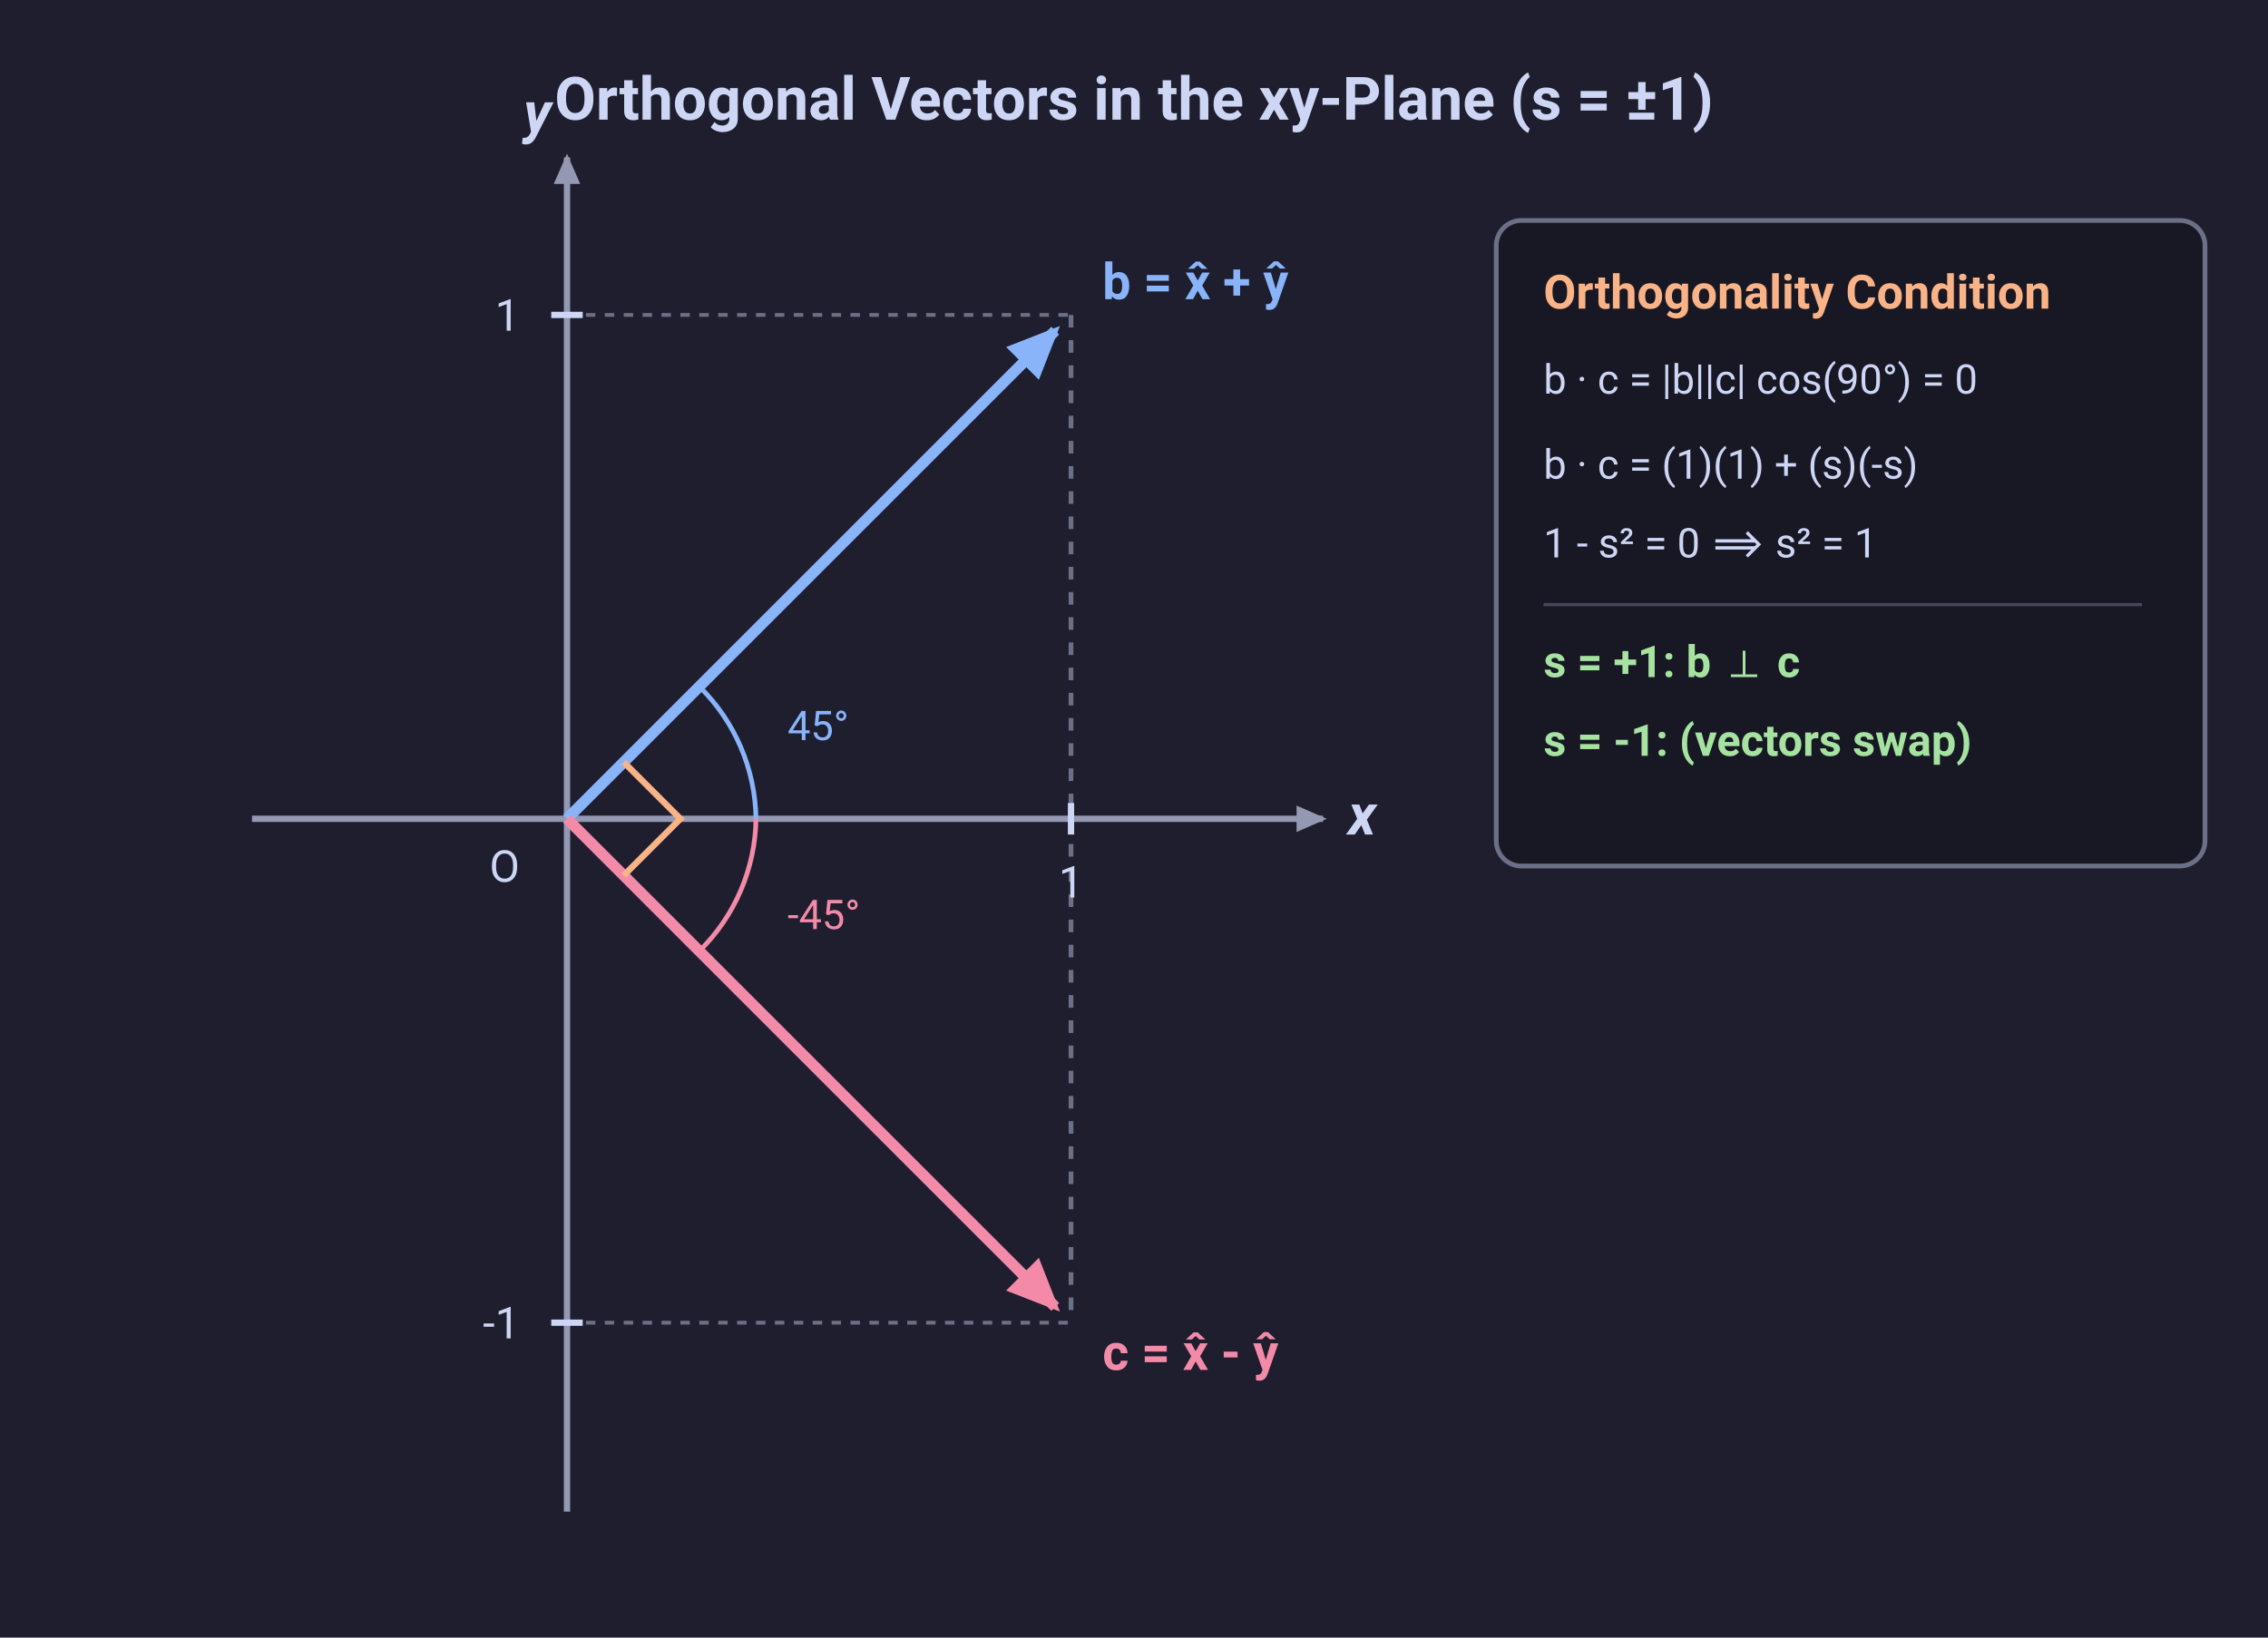
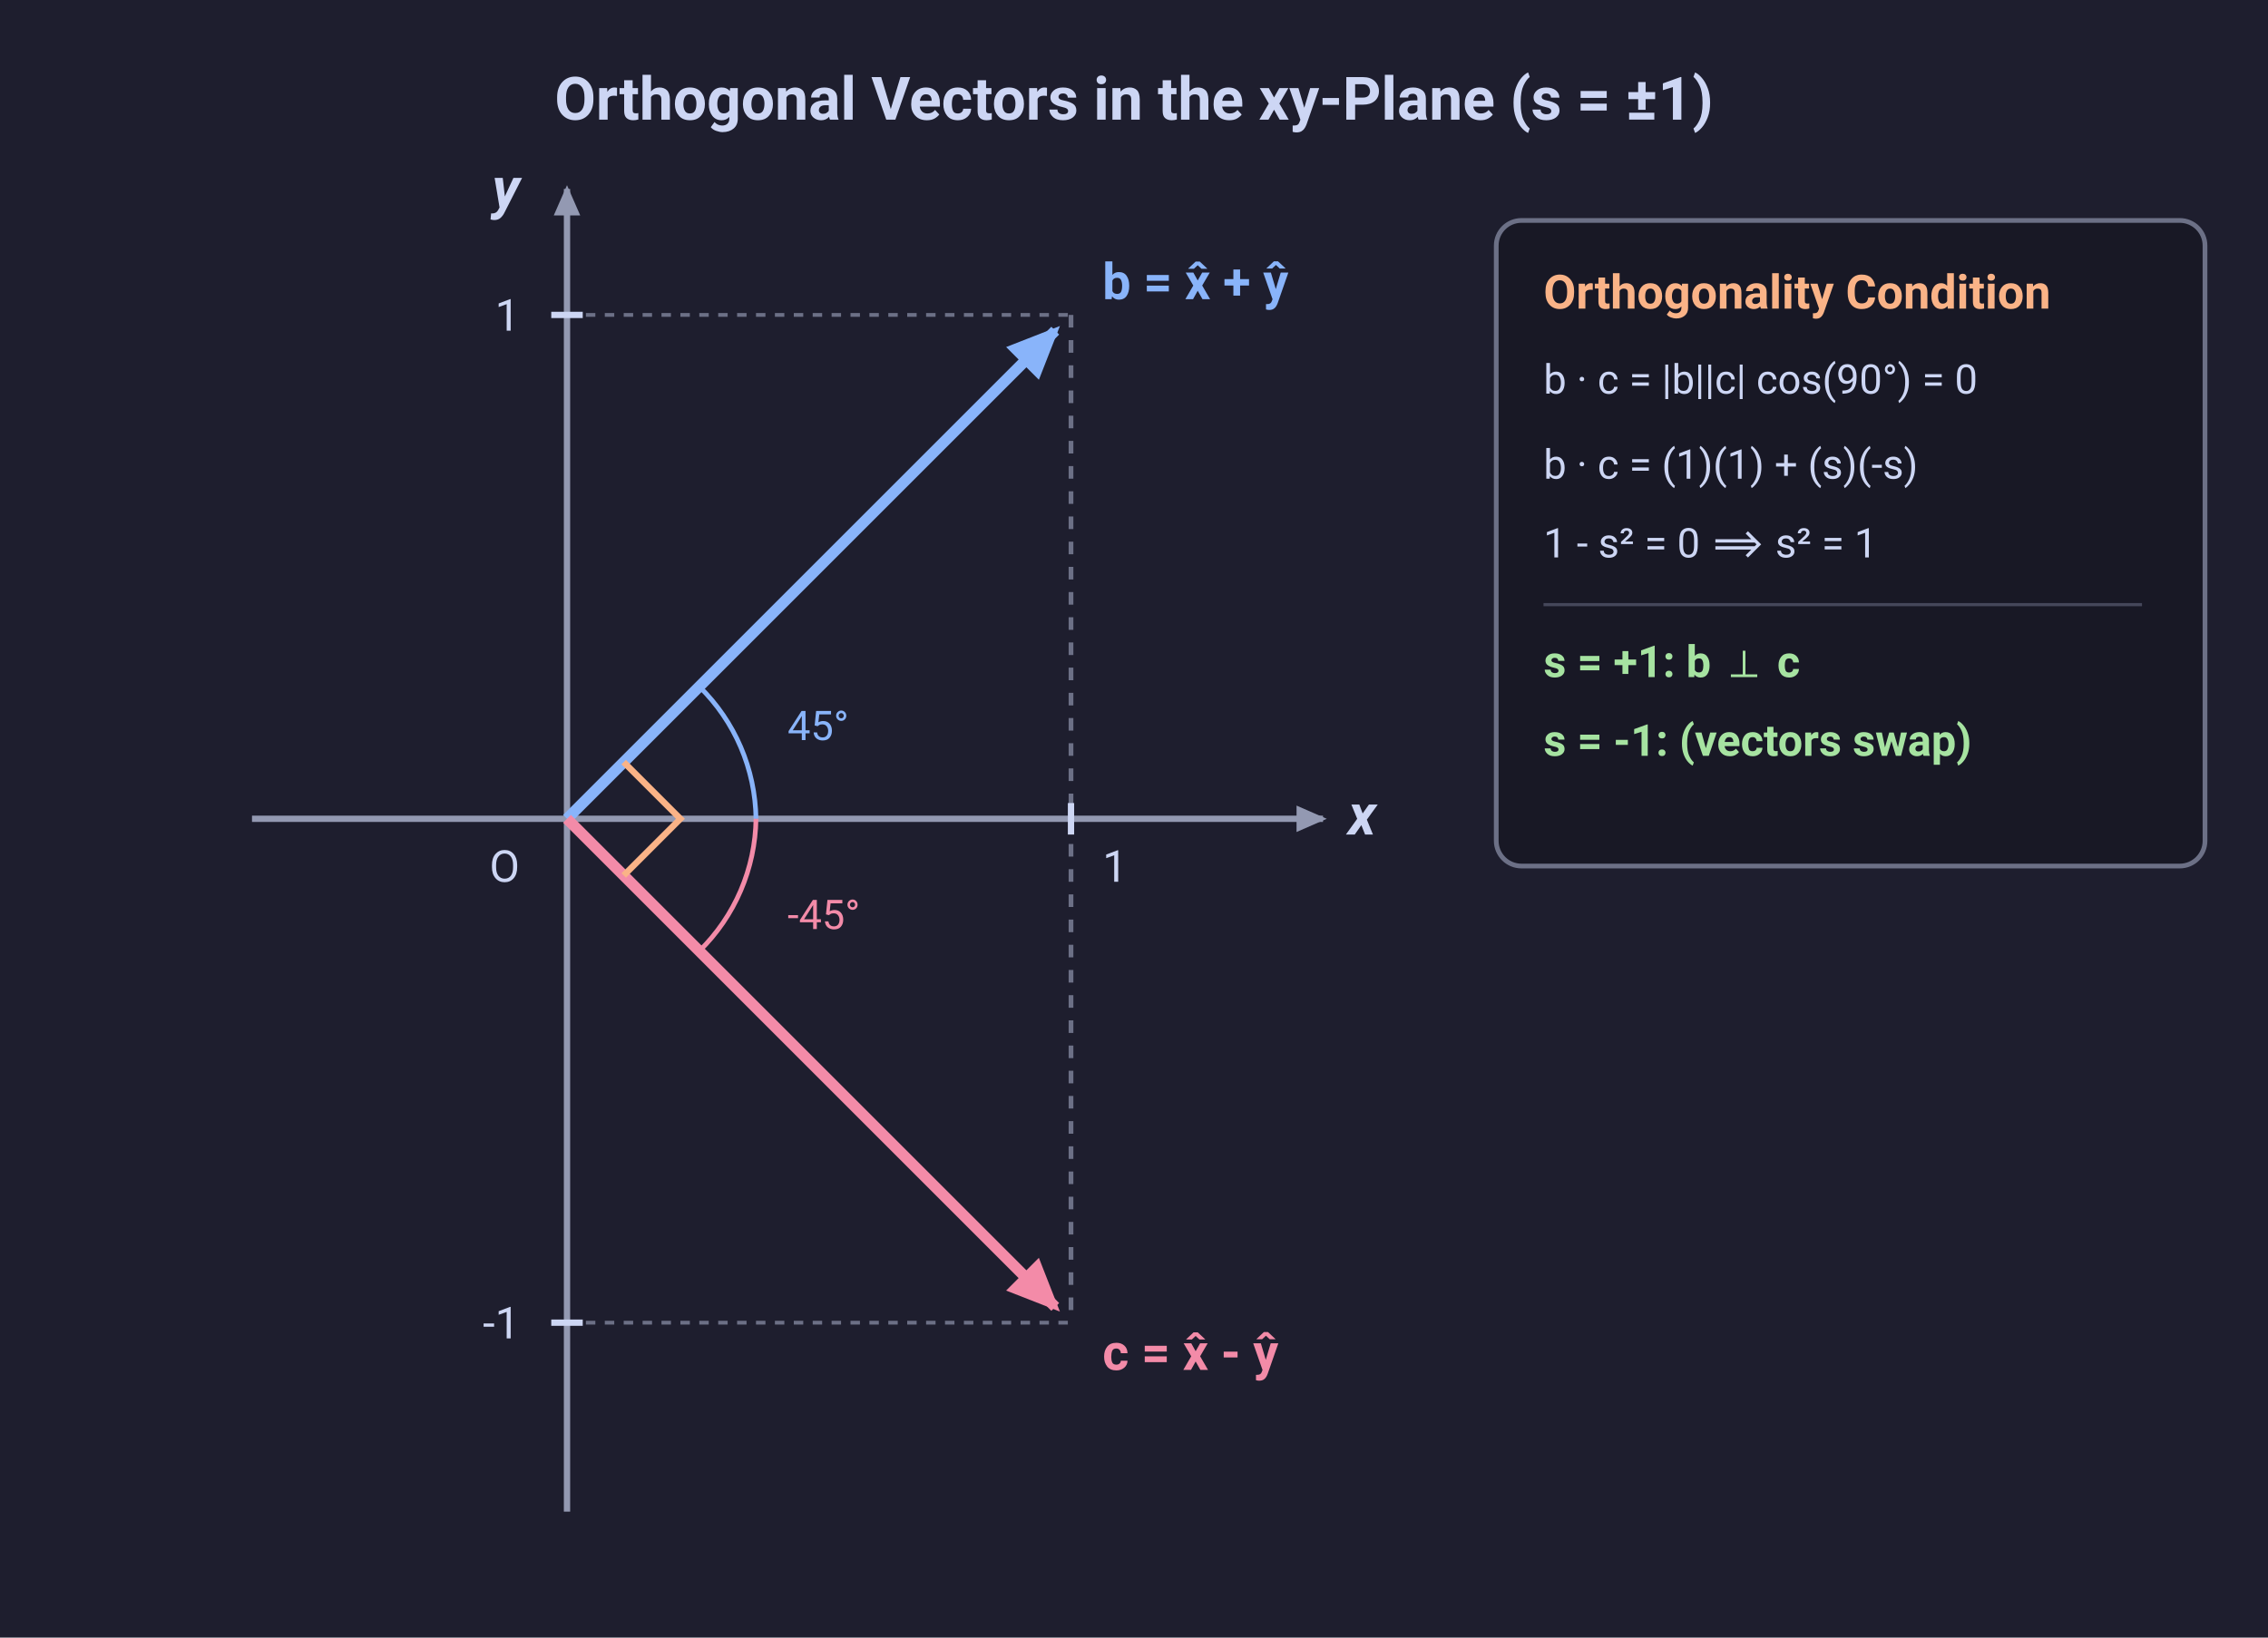
<svg xmlns="http://www.w3.org/2000/svg" viewBox="0 0 720 520" width="720" height="520" font-family="-apple-system, BlinkMacSystemFont, 'Segoe UI', Roboto, Helvetica, Arial, sans-serif">
  <defs>
    <marker id="arrow-axis" viewBox="0 0 10 10" refX="7" refY="5" markerWidth="6" markerHeight="6" orient="auto-start-reverse">
      <path d="M 0 1.5 L 8 5 L 0 8.5 z" fill="#9399b2" />
    </marker>
    <marker id="arrow-b" viewBox="0 0 10 10" refX="7" refY="5" markerWidth="6" markerHeight="6" orient="auto-start-reverse">
      <path d="M 0 1.5 L 8 5 L 0 8.5 z" fill="#89b4fa" />
    </marker>
    <marker id="arrow-c" viewBox="0 0 10 10" refX="7" refY="5" markerWidth="6" markerHeight="6" orient="auto-start-reverse">
      <path d="M 0 1.5 L 8 5 L 0 8.5 z" fill="#f38ba8" />
    </marker>
  </defs>
  <rect width="720" height="520" fill="#1e1e2e" />
  <text x="360" y="38" text-anchor="middle" fill="#cdd6f4" font-size="19" font-weight="600">Orthogonal Vectors in the xy-Plane (s = ±1)</text>
  <line x1="80" y1="260" x2="420" y2="260" stroke="#9399b2" stroke-width="2" marker-end="url(#arrow-axis)" />
  <text x="428" y="265" fill="#cdd6f4" font-size="18" font-style="italic" font-weight="bold">x</text>
-   <line x1="180" y1="480" x2="180" y2="50" stroke="#9399b2" stroke-width="2" marker-end="url(#arrow-axis)" />
-   <text x="175" y="42" fill="#cdd6f4" font-size="18" font-style="italic" font-weight="bold" text-anchor="end">y</text>
+   <line x1="180" y1="480" x2="180" y2="60" stroke="#9399b2" stroke-width="2" marker-end="url(#arrow-axis)" />
+   <text x="165" y="66" fill="#cdd6f4" font-size="18" font-style="italic" font-weight="bold" text-anchor="end">y</text>
  <line x1="340" y1="100" x2="340" y2="420" stroke="#6c7086" stroke-width="1.5" stroke-dasharray="4,4" />
  <line x1="180" y1="100" x2="340" y2="100" stroke="#6c7086" stroke-width="1.2" stroke-dasharray="3,3" />
  <line x1="180" y1="420" x2="340" y2="420" stroke="#6c7086" stroke-width="1.2" stroke-dasharray="3,3" />
  <line x1="340" y1="255" x2="340" y2="265" stroke="#cdd6f4" stroke-width="2" />
-   <text x="340" y="285" fill="#cdd6f4" font-size="14" text-anchor="middle">1</text>
+   <text x="350" y="280" fill="#cdd6f4" font-size="14" text-anchor="start">1</text>
  <line x1="175" y1="100" x2="185" y2="100" stroke="#cdd6f4" stroke-width="2" />
  <text x="165" y="105" fill="#cdd6f4" font-size="14" text-anchor="end">1</text>
  <line x1="175" y1="420" x2="185" y2="420" stroke="#cdd6f4" stroke-width="2" />
  <text x="165" y="425" fill="#cdd6f4" font-size="14" text-anchor="end">-1</text>
  <text x="165" y="280" fill="#cdd6f4" font-size="14" text-anchor="end">O</text>
  <line x1="180" y1="260" x2="335" y2="105" stroke="#89b4fa" stroke-width="3.5" marker-end="url(#arrow-b)" />
  <text x="350" y="95" fill="#89b4fa" font-size="16" font-weight="bold">b = x̂ + ŷ</text>
  <line x1="180" y1="260" x2="335" y2="415" stroke="#f38ba8" stroke-width="3.5" marker-end="url(#arrow-c)" />
  <text x="350" y="435" fill="#f38ba8" font-size="16" font-weight="bold">c = x̂ - ŷ</text>
  <path d="M 198 242 L 216 260 L 198 278" fill="none" stroke="#fab387" stroke-width="2" />
  <path d="M 240 260 A 60 60 0 0 0 222 218" fill="none" stroke="#89b4fa" stroke-width="1.5" />
  <text x="250" y="235" fill="#89b4fa" font-size="13">45°</text>
  <path d="M 240 260 A 60 60 0 0 1 222 302" fill="none" stroke="#f38ba8" stroke-width="1.5" />
  <text x="250" y="295" fill="#f38ba8" font-size="13">-45°</text>
  <rect x="475" y="70" width="225" height="205" rx="8" fill="#181825" stroke="#6c7086" stroke-width="1.5" />
  <text x="490" y="98" fill="#fab387" font-size="15" font-weight="bold">Orthogonality Condition</text>
  <text x="490" y="125" fill="#cdd6f4" font-size="13">b · c = |b||c| cos(90°) = 0</text>
  <text x="490" y="152" fill="#cdd6f4" font-size="13">b · c = (1)(1) + (s)(-s)</text>
  <text x="490" y="177" fill="#cdd6f4" font-size="13">1 - s² = 0 ⟹ s² = 1</text>
  <line x1="490" y1="192" x2="680" y2="192" stroke="#45475a" stroke-width="1" />
  <text x="490" y="215" fill="#a6e3a1" font-size="14" font-weight="bold">s = +1:  b ⊥ c</text>
  <text x="490" y="240" fill="#a6e3a1" font-size="14" font-weight="bold">s = -1:  (vectors swap)</text>
</svg>
